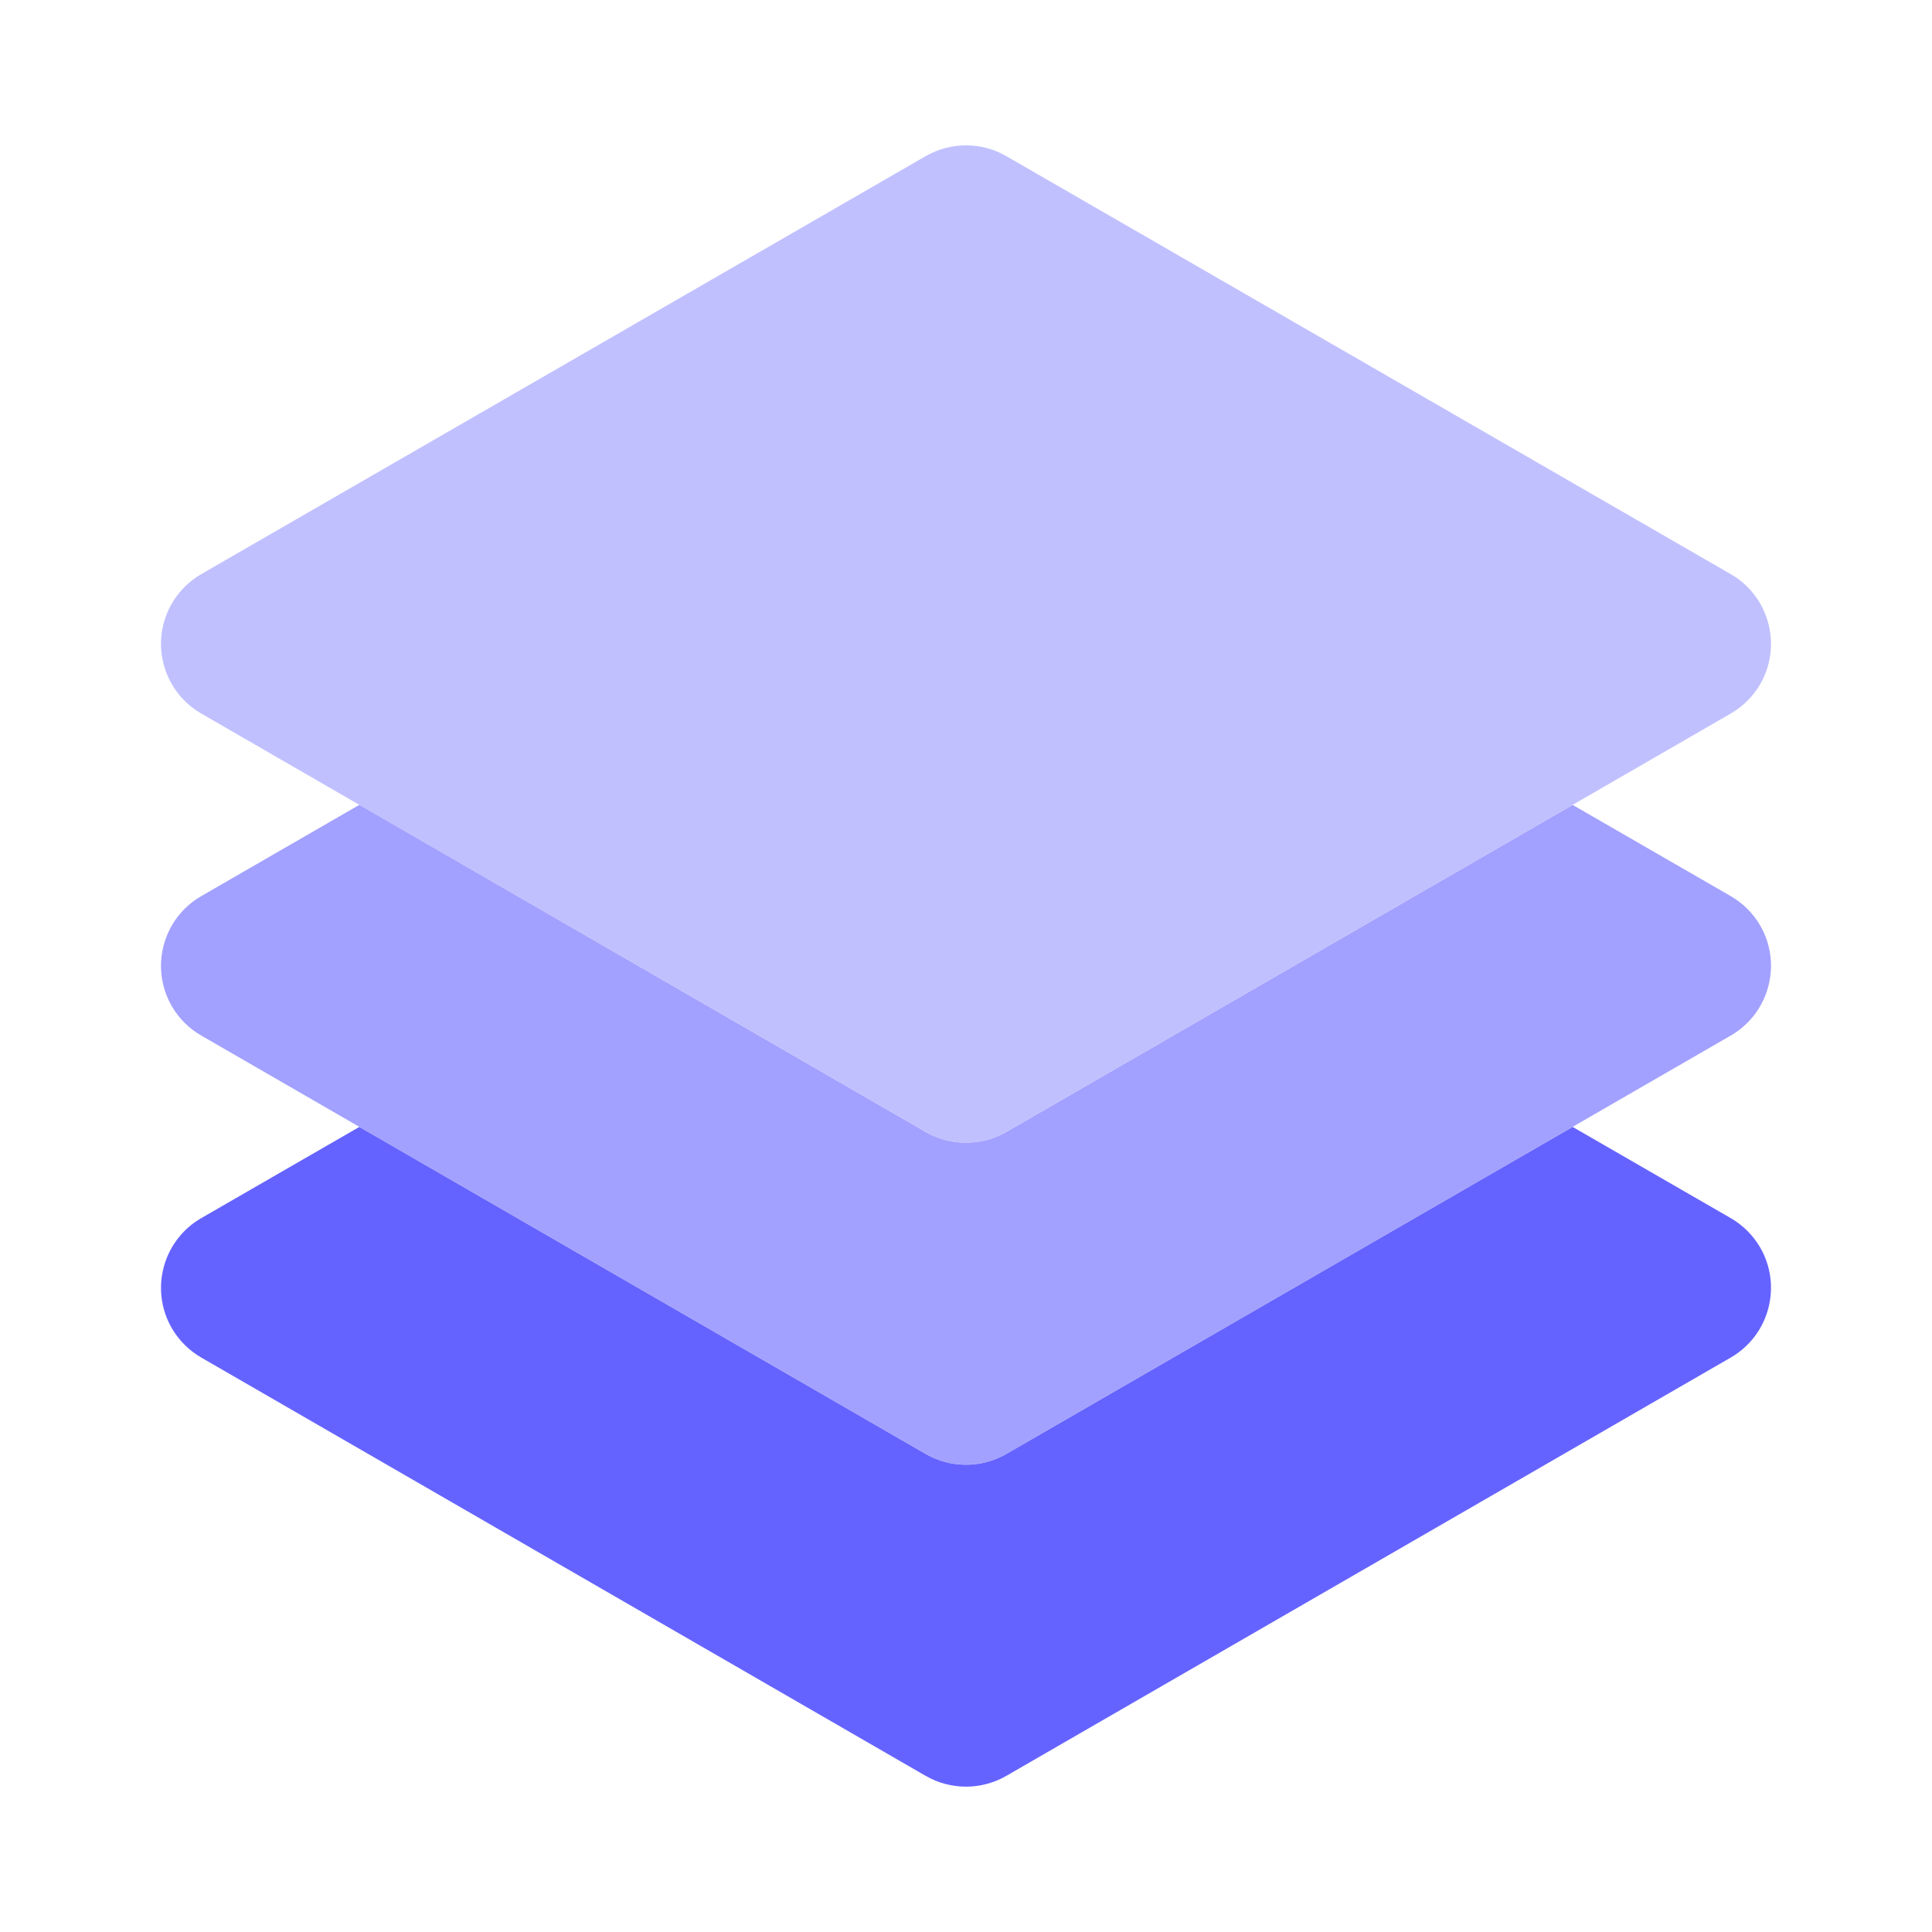
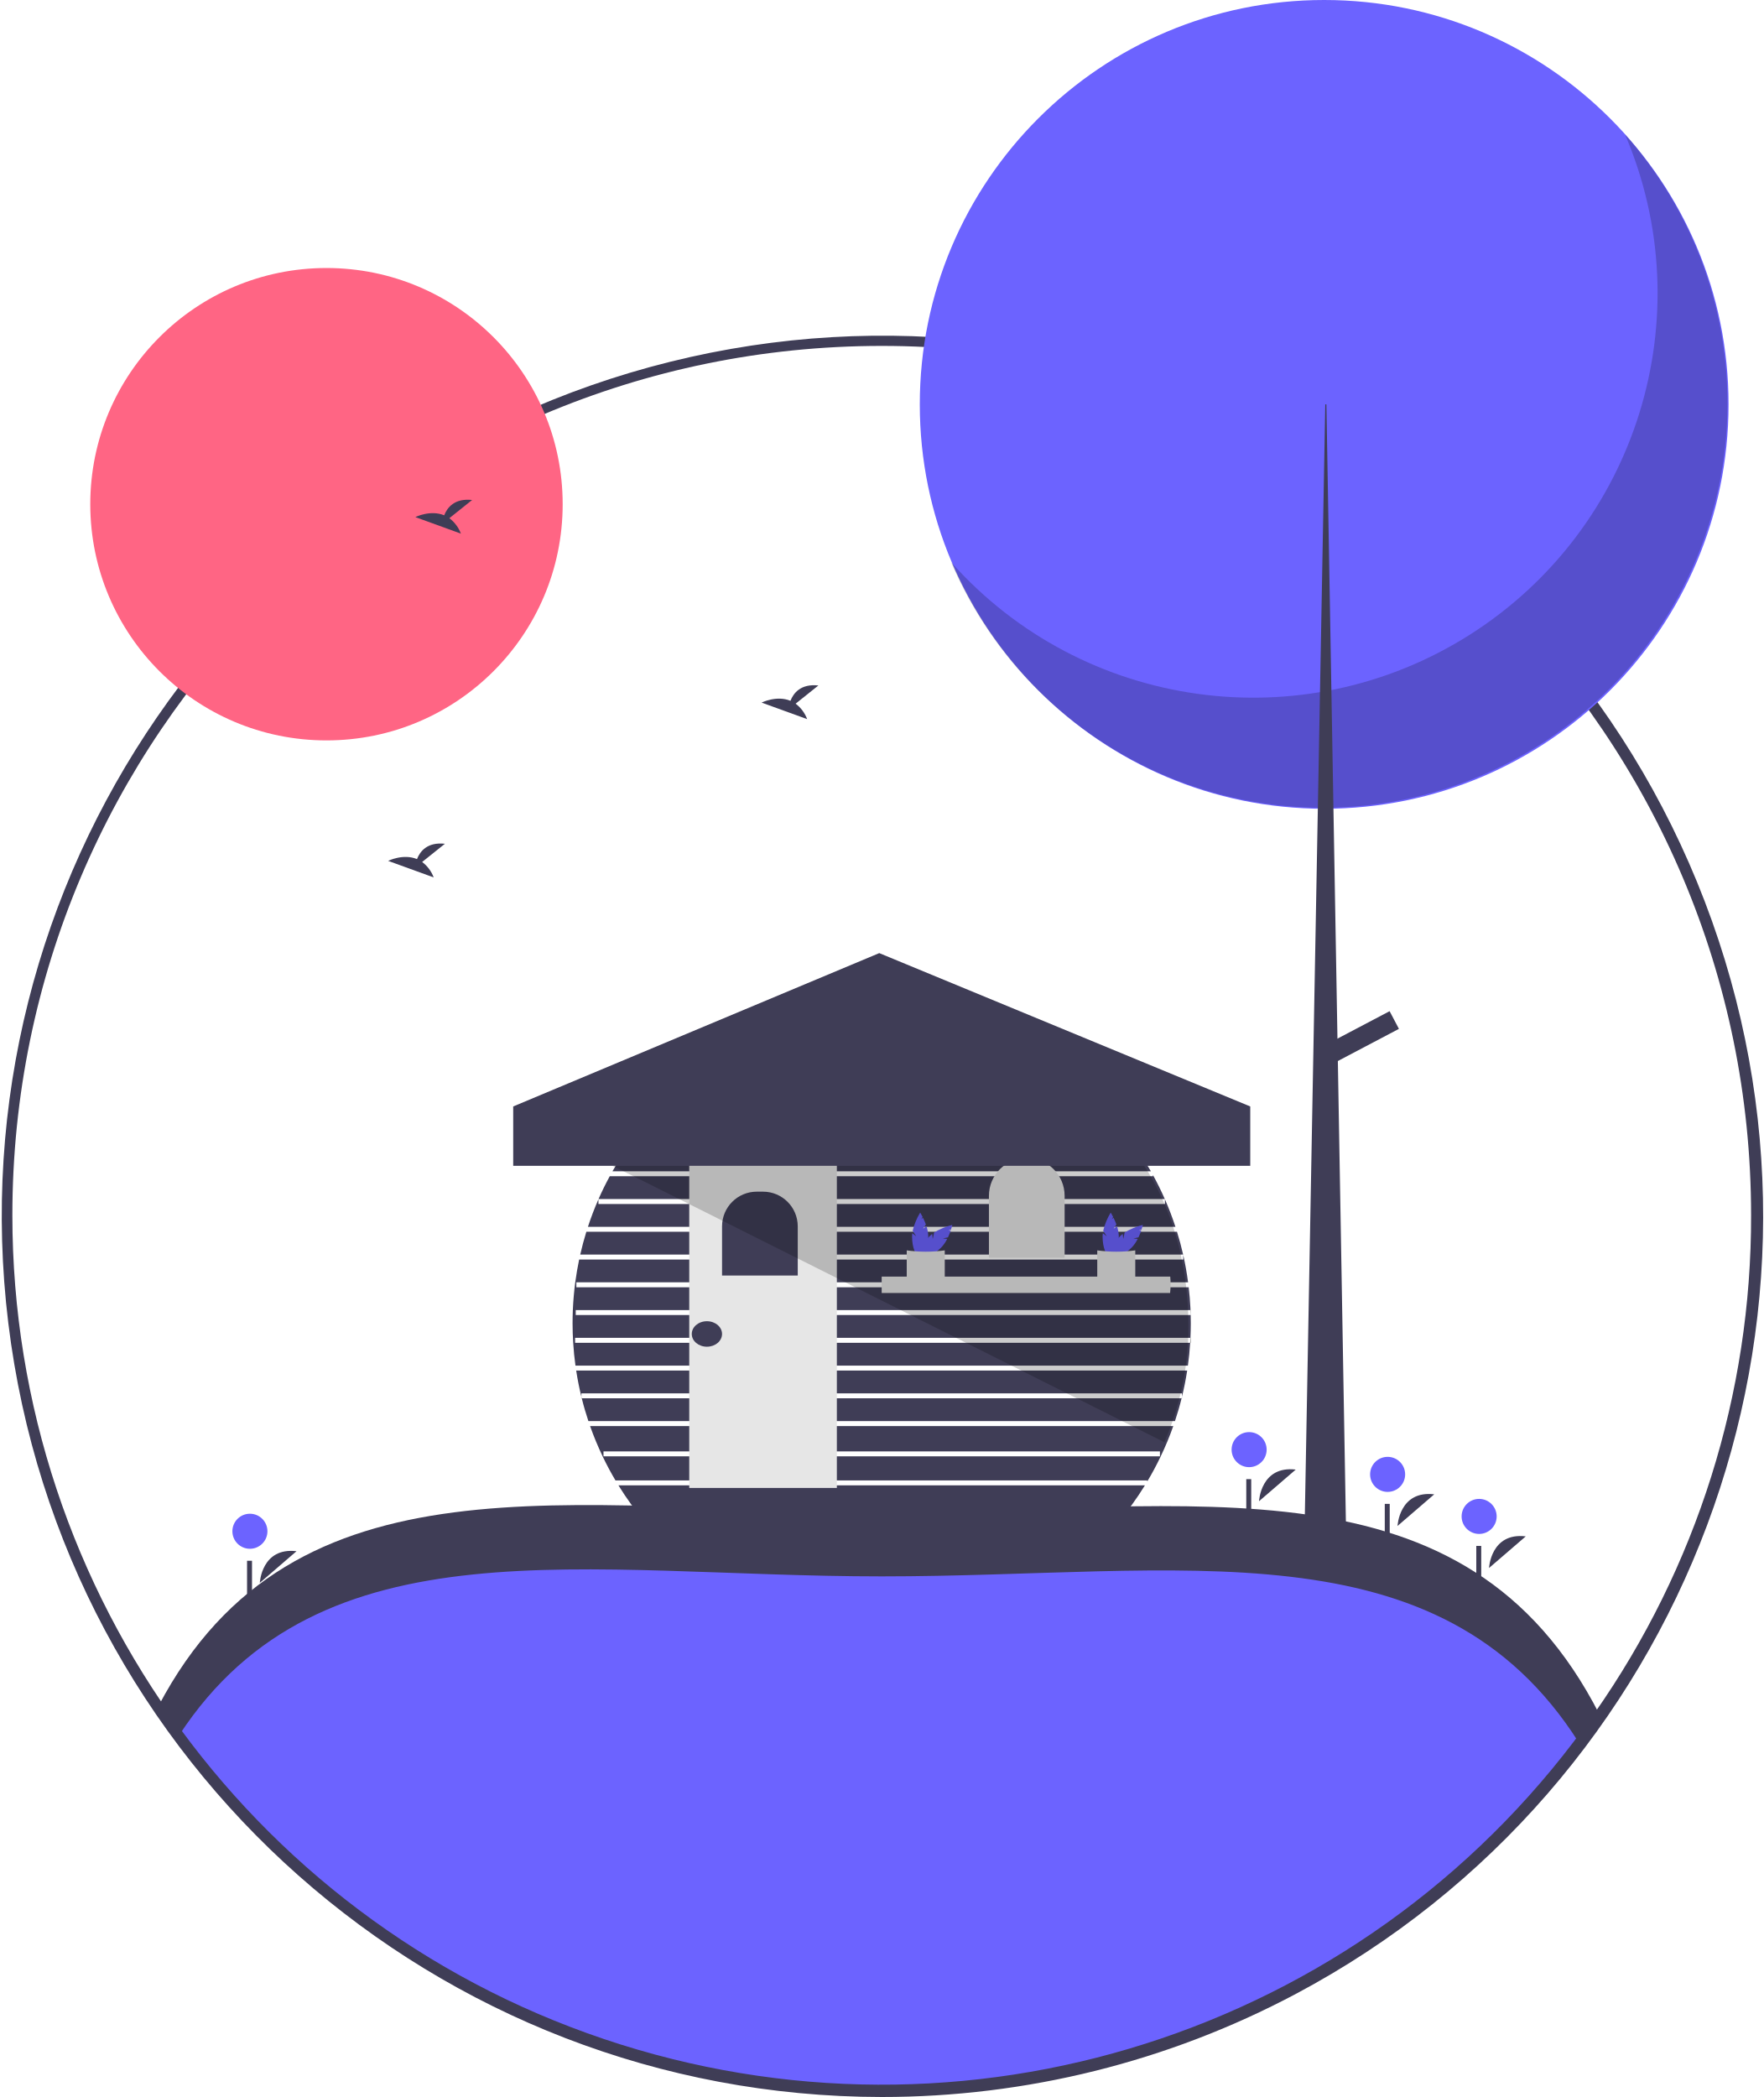
- <svg xmlns="http://www.w3.org/2000/svg" enable-background="new 0 0 24 24" viewBox="0 0 24 24">
-   <path fill="#c1c0ff" d="M12,14.195c-0.176-0-0.348-0.046-0.5-0.134l-9-5.197C2.022,8.588,1.858,7.976,2.134,7.498C2.222,7.346,2.348,7.22,2.5,7.132l9-5.193c0.31-0.178,0.69-0.178,1,0l9,5.193c0.478,0.276,0.642,0.888,0.366,1.367C21.778,8.65,21.652,8.777,21.5,8.864l-9,5.197C12.348,14.149,12.176,14.195,12,14.195z" />
-   <path fill="#a2a1ff" d="M21.5,11.132l-1.964-1.133L12.5,14.062c-0.309,0.178-0.691,0.178-1,0L4.464,9.998L2.5,11.132c-0.478,0.276-0.642,0.888-0.366,1.367C2.222,12.65,2.348,12.777,2.5,12.864l9,5.197c0.309,0.178,0.691,0.178,1,0l9-5.197c0.478-0.276,0.642-0.888,0.366-1.367C21.778,11.346,21.652,11.22,21.5,11.132z" />
-   <path fill="#6563ff" d="M21.5,15.132l-1.964-1.133L12.5,18.062c-0.309,0.178-0.691,0.178-1,0l-7.036-4.063L2.5,15.132c-0.478,0.276-0.642,0.888-0.366,1.367C2.222,16.65,2.348,16.776,2.5,16.864l9,5.197c0.309,0.178,0.691,0.178,1,0l9-5.197c0.478-0.276,0.642-0.888,0.366-1.367C21.778,15.346,21.652,15.22,21.5,15.132z" />
+ <svg xmlns="http://www.w3.org/2000/svg" data-name="Layer 1" width="713" height="847.86" viewBox="0 0 713 847.86">
+   <path d="M482.08,603.4a122.537,122.537,0,0,0,5.14,12.38v.01q2.355,4.92,5.12,9.59H707.36v.43q2.925-4.875,5.38-10.04a120.099,120.099,0,0,0,5.14-12.37Zm5.42,12.25v-2H712.49v2Zm16.76,26.54H695.7a125.032,125.032,0,0,0,10.71-14.81H493.55A125.041,125.041,0,0,0,504.26,642.191Z" transform="translate(-243.5 -26.81984)" fill="#3f3d56" />
+   <path d="M721.24,592.181c-.77,3.13-1.67,6.2-2.68,9.22H481.4c-1.01-3.02-1.91-6.09-2.68-9.22Z" transform="translate(-243.5 -26.81984)" fill="#3f3d56" />
+   <path d="M721.39,591.59v-1.41H478.57v1.41q-1.275-5.22-2.11-10.63H723.5Q722.675,586.361,721.39,591.59Z" transform="translate(-243.5 -26.81984)" fill="#3f3d56" />
+   <path d="M476.02,567.74v2H724.71c-.19,3.11-.49,6.18-.92,9.22H476.17c-.42-3.02-.73-6.08-.91-9.18-.18-2.62-.26-5.26-.26-7.93,0-1.8.04-3.59.11-5.37v-.02q.255-5.685.98-11.22v-.01q.63-4.635,1.57-9.16H721.9v-1.82q1.23,5.43,1.96,11.04H476.53v2H724.11q.495,4.185.7,8.44l.03.78H476.28v2H724.91c.04,1.11.05,2.22.05,3.34,0,1.98-.05,3.94-.14,5.89Z" transform="translate(-243.5 -26.81984)" fill="#3f3d56" />
+   <path d="M721.86,534.071H478.1q1.065-4.68,2.47-9.22H719.35v-.11C720.31,527.8,721.14,530.91,721.86,534.071Z" transform="translate(-243.5 -26.81984)" fill="#3f3d56" />
+   <path d="M718.75,522.85H481.21q1.86-5.7,4.25-11.14v1.91H714.5v-1.9Q716.885,517.15,718.75,522.85Z" transform="translate(-243.5 -26.81984)" fill="#3f3d56" />
+   <path d="M714.45,511.62H485.5q2.07-4.71,4.53-9.22H709.66v-.5Q712.27,506.641,714.45,511.62Z" transform="translate(-243.5 -26.81984)" fill="#3f3d56" />
+   <path d="M708.82,500.4H491.13a125.006,125.006,0,0,1,217.69,0Z" transform="translate(-243.5 -26.81984)" fill="#3f3d56" />
+   <path d="M478.57,591.59a5.653,5.653,0,0,0,.15.59h-.15Z" transform="translate(-243.5 -26.81984)" opacity="0.5" />
+   <path d="M721.39,591.59v.59h-.15A5.666,5.666,0,0,0,721.39,591.59Z" transform="translate(-243.5 -26.81984)" opacity="0.5" />
+   <path d="M724.96,567.74v2h-.25c.02-.25.04-.5.05-.75.02-.42.04-.83.06-1.25Z" transform="translate(-243.5 -26.81984)" opacity="0.5" />
+   <path d="M724.96,556.51v2h-.05c-.01-.67-.04-1.33-.07-2Z" transform="translate(-243.5 -26.81984)" opacity="0.5" />
+   <path d="M721.9,534.071v.18c-.01-.06-.03-.12-.04-.18Z" transform="translate(-243.5 -26.81984)" opacity="0.5" />
+   <path d="M485.46,511.62h.04a.357.357,0,0,1-.04.09Z" transform="translate(-243.5 -26.81984)" opacity="0.5" />
+   <path d="M714.5,511.62v.1a.935.935,0,0,0-.05-.1Z" transform="translate(-243.5 -26.81984)" opacity="0.5" />
+   <rect x="254.71" y="462.358" width="203.539" height="2" opacity="0.5" />
+   <rect x="263.127" y="451.135" width="187.214" height="2" opacity="0.5" />
+   <rect x="274.605" y="439.912" width="163.749" height="2" opacity="0.5" />
+   <rect x="530.603" y="455.637" width="136.203" height="2" transform="translate(-244.3907 -25.64963) rotate(-0.11191)" opacity="0.5" />
+   <rect x="278.674" y="469.361" width="59.684" height="132.248" fill="#e6e6e6" />
+   <path d="M305.978,481.813h2.527a14.04,14.04,0,0,1,14.04,14.04v19.88a0,0,0,0,1,0,0H291.937a0,0,0,0,1,0,0V495.853A14.04,14.04,0,0,1,305.978,481.813Z" fill="#3f3d56" />
+   <path d="M415.144,468.204h0a15.304,15.304,0,0,1,15.304,15.304v24.996a0,0,0,0,1,0,0H399.84a0,0,0,0,1,0,0v-24.996A15.304,15.304,0,0,1,415.144,468.204Z" fill="#e6e6e6" />
+   <path d="M716.798,546.036a31.95,31.95,0,0,1-.199,3.571H599.98V542.975H716.65Q716.795,544.498,716.798,546.036Z" transform="translate(-243.5 -26.81984)" fill="#e6e6e6" />
+   <path d="M616.715,523.649l1.134-1.752a26.267,26.267,0,0,0-1.163-2.723l-.733.592.58-.897c-.553-1.089-.988-1.775-.988-1.775a25.173,25.173,0,0,0-3.033,7.376l1.455,2.248-1.61-1.301a10.627,10.627,0,0,0-.088,1.333c0,4.493,1.467,8.135,3.277,8.135s3.277-3.642,3.277-8.135a13.991,13.991,0,0,0-.75-4.198Z" transform="translate(-243.5 -26.81984)" fill="#6c63ff" />
+   <path d="M624.739,527.544l2.041-.437a26.267,26.267,0,0,0,1.103-2.748l-.937-.1,1.045-.224c.379-1.161.556-1.954.556-1.954a25.173,25.173,0,0,0-7.361,3.071l-.561,2.618-.219-2.059a10.628,10.628,0,0,0-1.005.88c-3.177,3.177-4.715,6.79-3.435,8.069s4.893-.258,8.069-3.435a13.991,13.991,0,0,0,2.438-3.498Z" transform="translate(-243.5 -26.81984)" fill="#6c63ff" />
+   <path d="M625.485,544.928c-4.732.303-9.887-.018-15.372,0V532.371a55.407,55.407,0,0,0,15.372,0Z" transform="translate(-243.5 -26.81984)" fill="#e6e6e6" />
+   <path d="M693.744,523.649l1.134-1.752a26.267,26.267,0,0,0-1.163-2.723l-.733.592.58-.897c-.553-1.089-.988-1.775-.988-1.775a25.173,25.173,0,0,0-3.033,7.376l1.455,2.248-1.61-1.301a10.627,10.627,0,0,0-.088,1.333c0,4.493,1.467,8.135,3.277,8.135s3.277-3.642,3.277-8.135a13.991,13.991,0,0,0-.75-4.198Z" transform="translate(-243.5 -26.81984)" fill="#6c63ff" />
+   <path d="M701.768,527.544l2.041-.437a26.267,26.267,0,0,0,1.103-2.748l-.937-.1,1.045-.224c.379-1.161.556-1.954.556-1.954a25.173,25.173,0,0,0-7.361,3.071l-.561,2.618-.219-2.059a10.628,10.628,0,0,0-1.005.88c-3.177,3.177-4.715,6.79-3.435,8.069s4.893-.258,8.069-3.435a13.991,13.991,0,0,0,2.438-3.498Z" transform="translate(-243.5 -26.81984)" fill="#6c63ff" />
+   <path d="M702.513,544.928c-4.732.303-9.887-.018-15.372,0V532.371a55.407,55.407,0,0,0,15.372,0Z" transform="translate(-243.5 -26.81984)" fill="#e6e6e6" />
+   <ellipse cx="285.816" cy="539.349" rx="6.121" ry="5.153" fill="#3f3d56" />
+   <path d="M890.19,720.98c-64.01,91.42-170.12,151.2-290.19,151.2-121.51,0-228.72-61.22-292.47-154.5,54.9-104.35,166.37-78.5,292.47-78.5C727.42,639.181,835.87,614.84,890.19,720.98Z" transform="translate(-243.5 -26.81984)" fill="#6c63ff" />
+   <path d="M600,664.181c121.207,0,225.245-22.015,281.858,67.196q4.273-5.614,8.332-11.396c-54.32-106.14-162.77-81.8-290.19-81.8-126.1,0-237.57-25.85-292.47,78.5q4.071,5.957,8.382,11.732C373.276,640.784,480.013,664.181,600,664.181Z" transform="translate(-243.5 -26.81984)" fill="#3f3d56" />
+   <path d="M600,874.68a356.041,356.041,0,1,1,167.295-41.605A356.627,356.627,0,0,1,600,874.68Zm0-710a353.5,353.5,0,1,0,165.885,665.746A356.518,356.518,0,0,0,889.781,720.689a354.039,354.039,0,0,0,35.937-340.105h0A353.211,353.211,0,0,0,600,164.68Z" transform="translate(-243.5 -26.81984)" fill="#3f3d56" />
+   <path d="M600,872.68a354.419,354.419,0,0,1-354.5-354.5C245.5,322.708,404.528,163.68,600,163.68c195.472,0,354.5,159.028,354.5,354.5a352.229,352.229,0,0,1-63.901,203.091h0A355.097,355.097,0,0,1,600,872.68Zm0-706c-193.818,0-351.5,157.682-351.5,351.5A351.527,351.527,0,0,0,888.142,719.55h0A349.248,349.248,0,0,0,951.5,518.18C951.5,324.362,793.817,166.68,600,166.68Z" transform="translate(-243.5 -26.81984)" fill="#3f3d56" />
+   <circle cx="132" cy="203.861" r="95.5" fill="#ff6584" />
+   <circle cx="535.391" cy="163.5" r="163.5" fill="#6c63ff" />
+   <path d="M900.512,81.115A163.513,163.513,0,0,1,628.073,254.158,163.514,163.514,0,1,0,900.512,81.115Z" transform="translate(-243.5 -26.81984)" opacity="0.2" />
+   <polygon points="535.84 163.5 536.289 163.5 544.374 627.049 527.306 627.049 535.84 163.5" fill="#3f3d56" />
+   <rect x="789.671" y="431.078" width="8.085" height="30.544" transform="translate(575.4112 -490.7306) rotate(62.23413)" fill="#3f3d56" />
+   <path d="M752.544,633.793s.691-14.47,14.847-12.788" transform="translate(-243.5 -26.81984)" fill="#3f3d56" />
+   <circle cx="505.044" cy="586.118" r="7.085" fill="#6c63ff" />
+   <rect x="503.891" y="598.049" width="2" height="14" fill="#3f3d56" />
+   <path d="M845.544,660.793s.691-14.47,14.847-12.788" transform="translate(-243.5 -26.81984)" fill="#3f3d56" />
+   <circle cx="598.044" cy="613.118" r="7.085" fill="#6c63ff" />
+   <rect x="596.891" y="625.049" width="2" height="14" fill="#3f3d56" />
+   <path d="M348.544,666.793s.691-14.47,14.847-12.788" transform="translate(-243.5 -26.81984)" fill="#3f3d56" />
+   <circle cx="101.044" cy="619.118" r="7.085" fill="#6c63ff" />
+   <rect x="99.891" y="631.049" width="2" height="14" fill="#3f3d56" />
+   <path d="M808.544,643.793s.691-14.47,14.847-12.788" transform="translate(-243.5 -26.81984)" fill="#3f3d56" />
+   <circle cx="561.044" cy="596.118" r="7.085" fill="#6c63ff" />
+   <rect x="559.891" y="608.049" width="2" height="14" fill="#3f3d56" />
+   <path d="M425.185,236.335l9.206-7.363c-7.151-.789-10.09,3.111-11.292,6.198-5.587-2.32-11.669.72-11.669.72l18.419,6.687A13.938,13.938,0,0,0,425.185,236.335Z" transform="translate(-243.5 -26.81984)" fill="#3f3d56" />
+   <path d="M565.185,311.335l9.206-7.363c-7.151-.789-10.09,3.111-11.292,6.198-5.587-2.32-11.669.72-11.669.72l18.419,6.687A13.938,13.938,0,0,0,565.185,311.335Z" transform="translate(-243.5 -26.81984)" fill="#3f3d56" />
+   <path d="M414.185,375.335l9.206-7.363c-7.151-.789-10.09,3.111-11.292,6.198-5.587-2.32-11.669.72-11.669.72l18.419,6.687A13.938,13.938,0,0,0,414.185,375.335Z" transform="translate(-243.5 -26.81984)" fill="#3f3d56" />
+   <path d="M724,563.181a116.421,116.421,0,0,1-9.73,46.75L506.9,506.01l-15.77-7.83,21.37-1.17,185.21-10.12C715.34,507.37,724,534.03,724,563.181Z" transform="translate(-243.5 -26.81984)" opacity="0.2" />
+   <polygon points="505.5 471.361 207.5 471.361 207.5 447.361 355.5 385.361 505.5 447.361 505.5 471.361" fill="#3f3d56" />
</svg>
